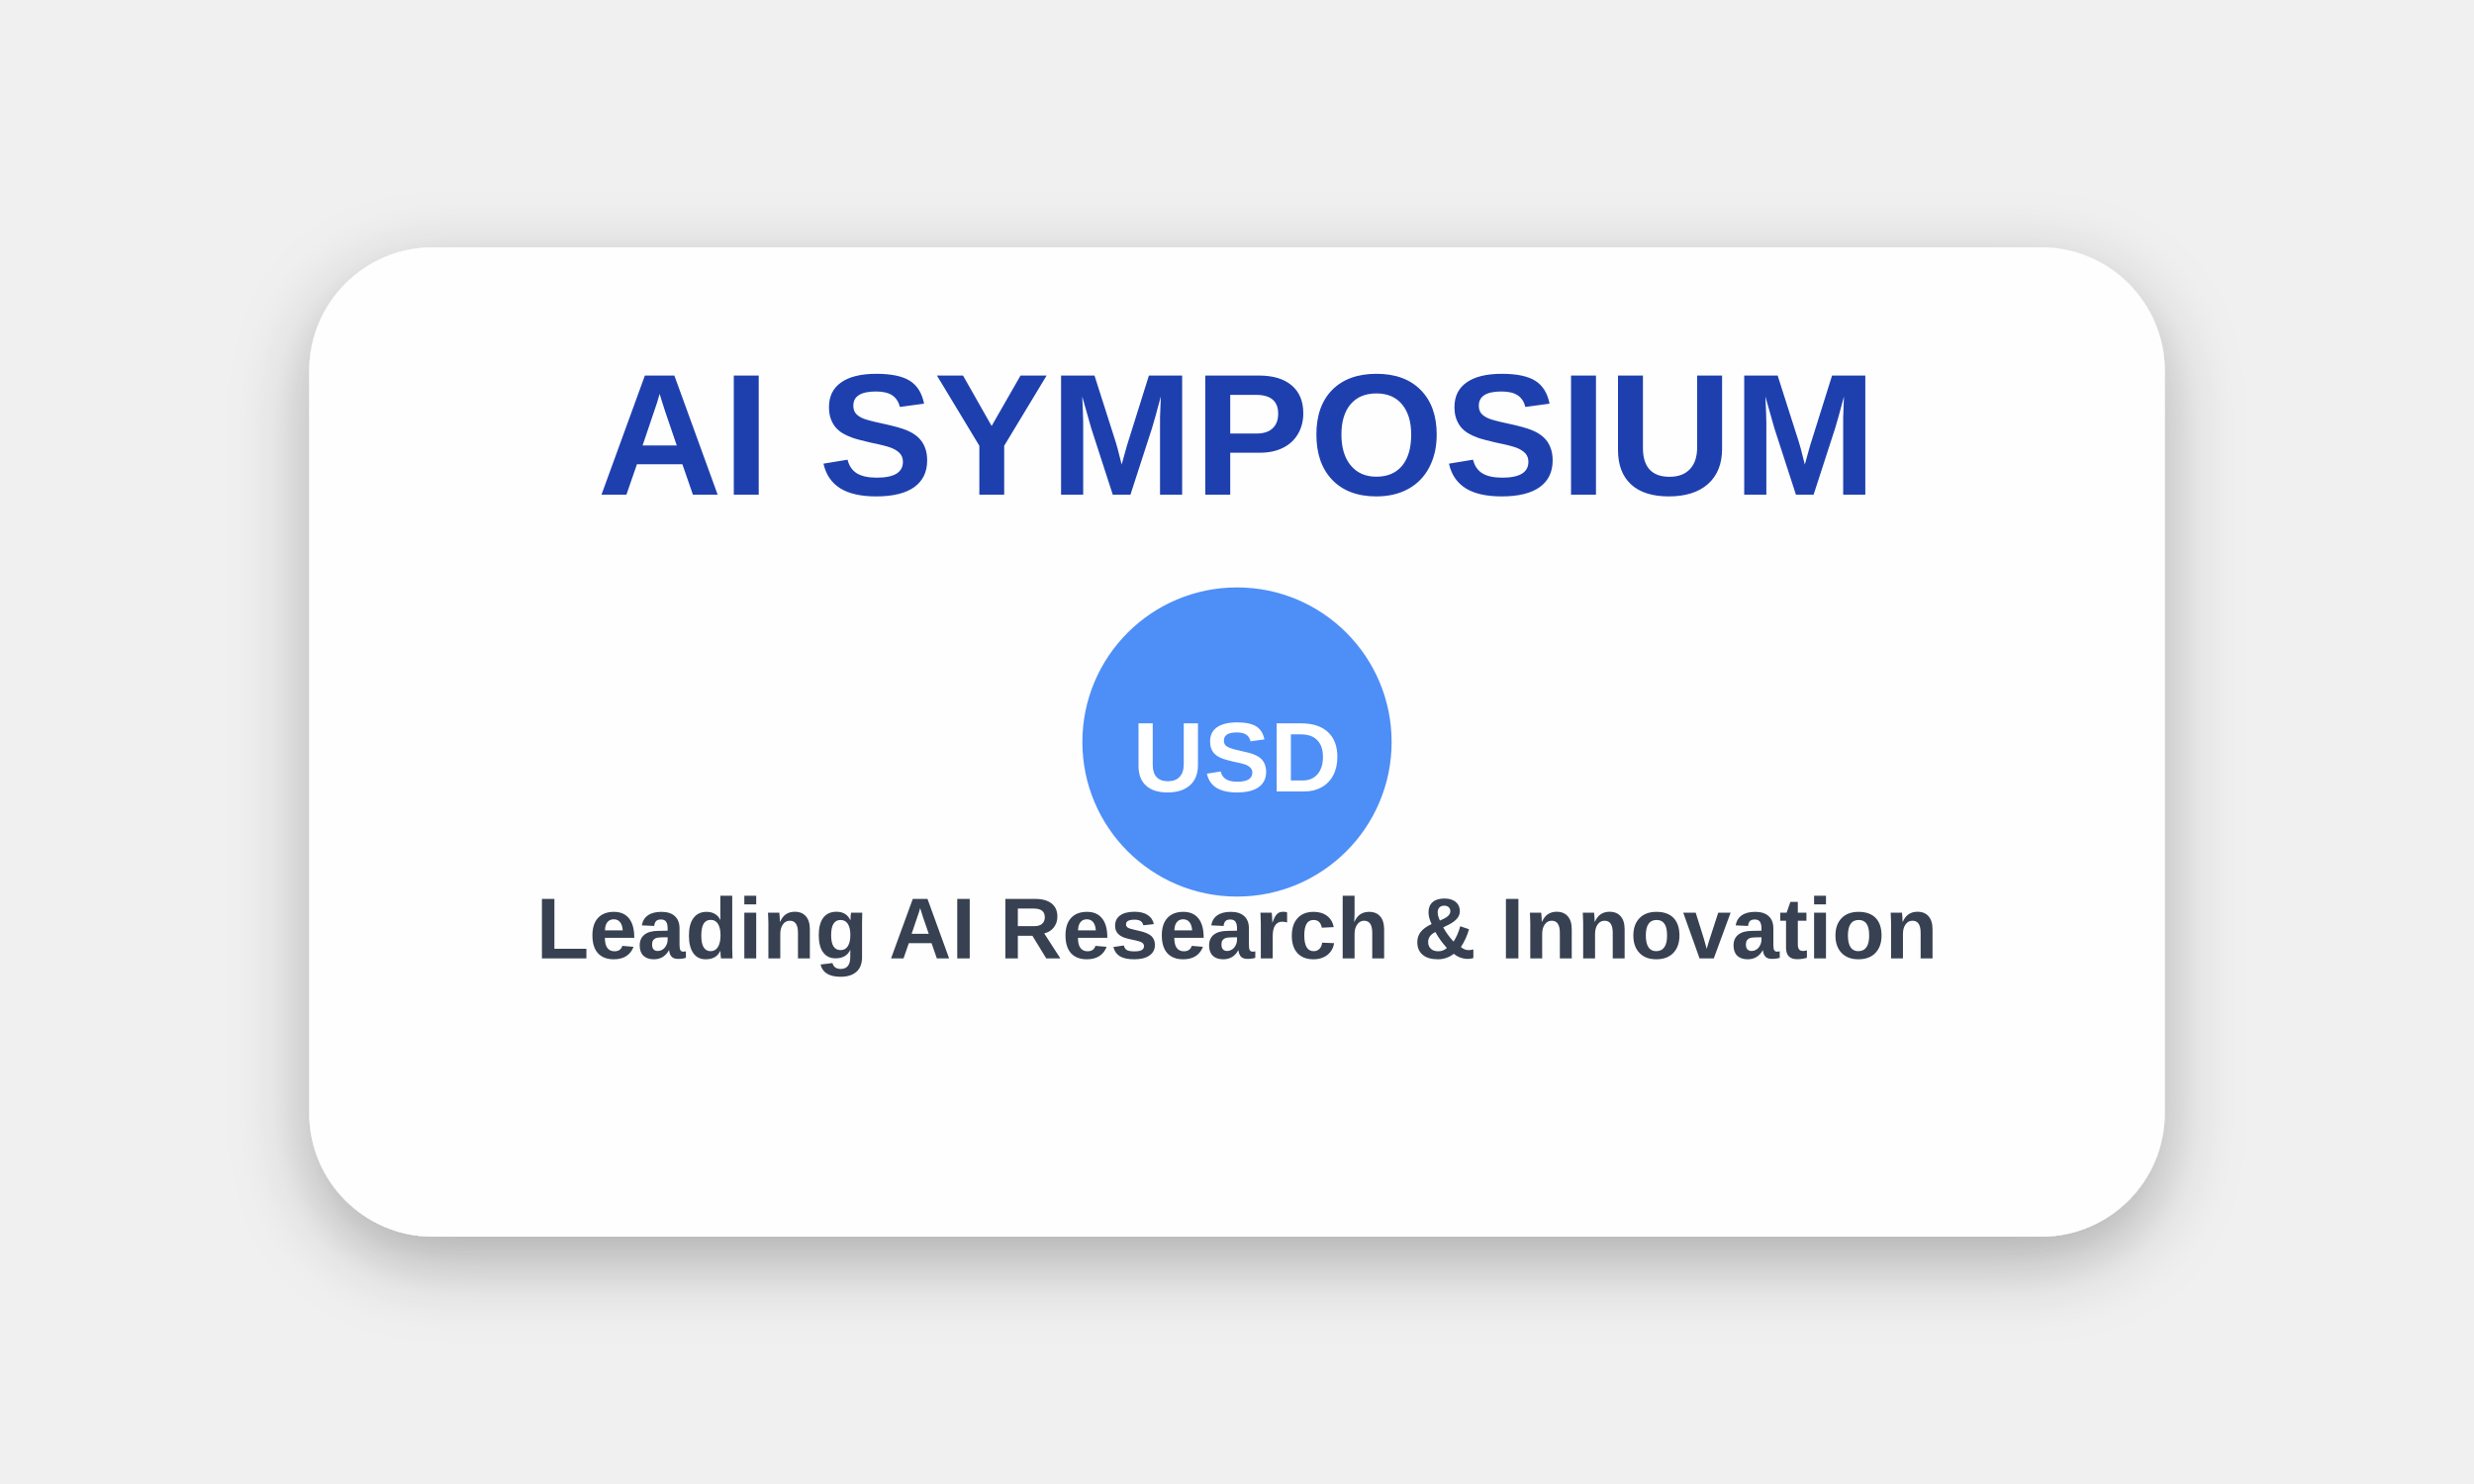
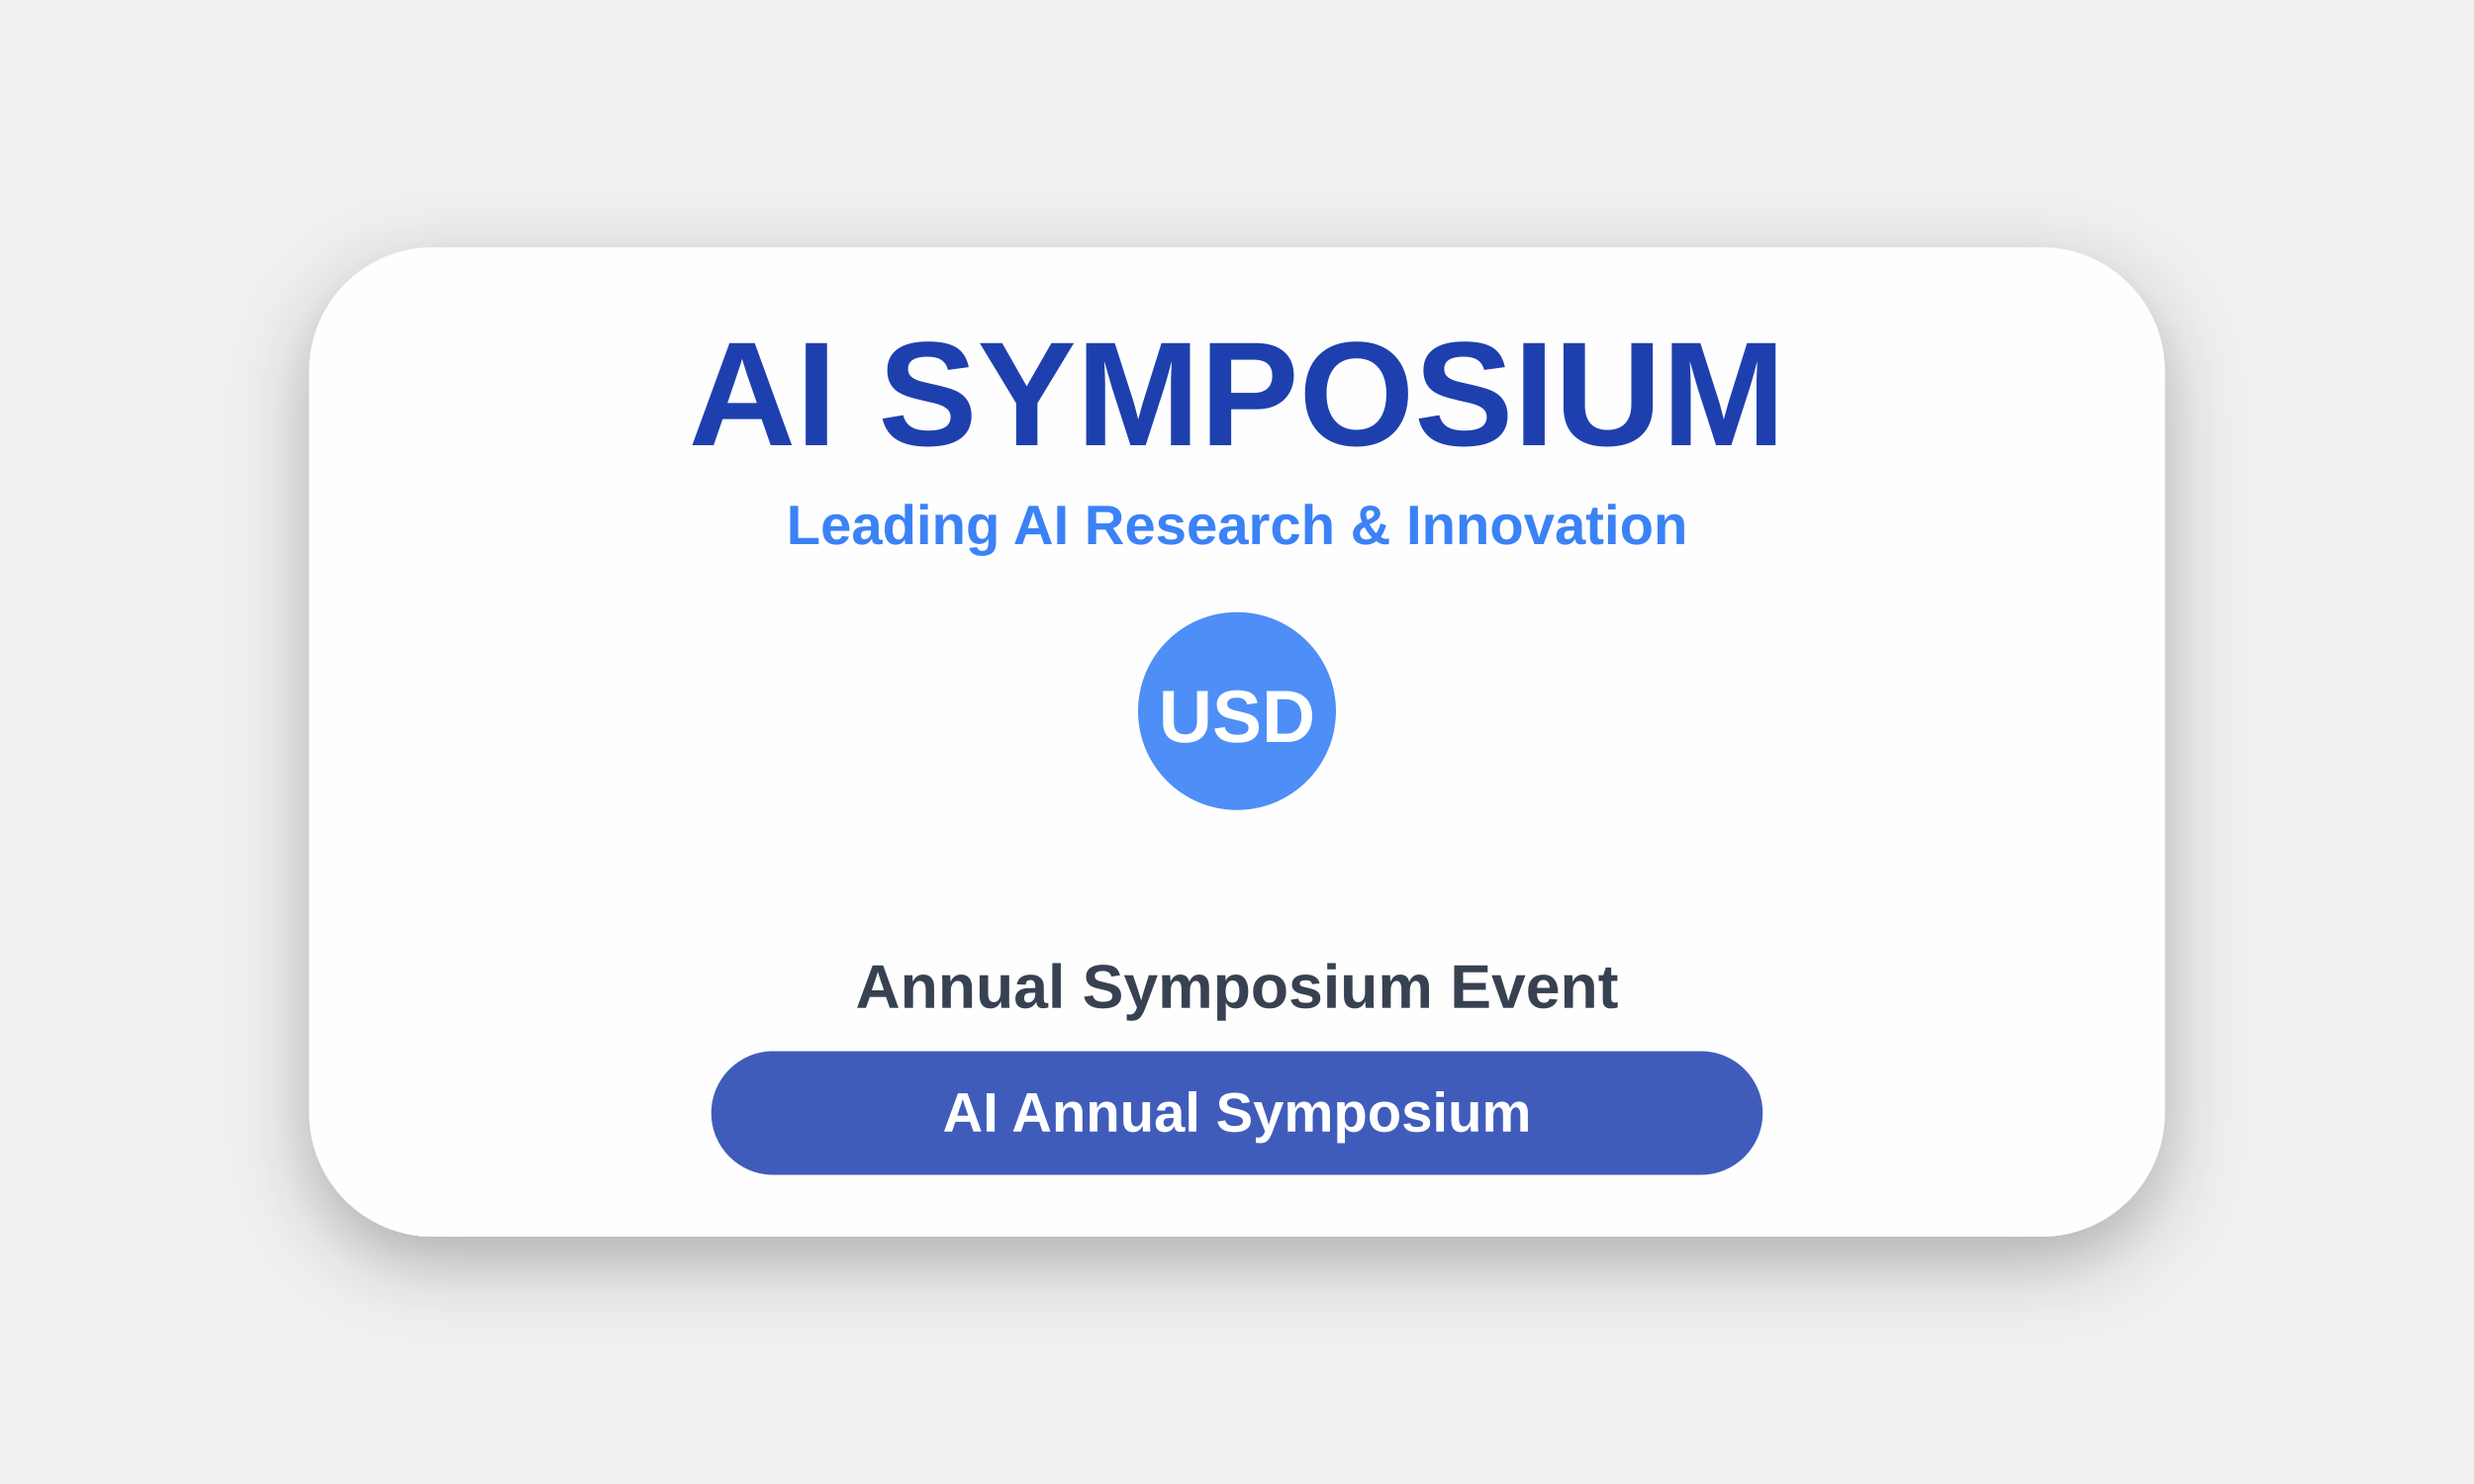
<svg xmlns="http://www.w3.org/2000/svg" viewBox="0 0 400 240" style="background: linear-gradient(135deg, #1e40af 0%, #3b82f6 50%, #60a5fa 100%);">
  <defs>
-     <filter id="glow" x="-20%" y="-20%" width="140%" height="140%">
-       <feGaussianBlur stdDeviation="3" result="coloredBlur" />
-       <feMerge>
-         <feMergeNode in="coloredBlur" />
-         <feMergeNode in="SourceGraphic" />
-       </feMerge>
-     </filter>
    <filter id="shadow" x="-20%" y="-20%" width="140%" height="140%">
      <feDropShadow dx="0" dy="4" stdDeviation="6" flood-opacity="0.3" />
    </filter>
  </defs>
  <rect x="50" y="40" width="300" height="160" rx="20" fill="white" opacity="0.95" filter="url(#shadow)" />
-   <text x="200" y="80" text-anchor="middle" font-family="Arial, sans-serif" font-size="28" font-weight="bold" fill="#1e40af">
+   <text x="200" y="72" text-anchor="middle" font-family="Arial, sans-serif" font-size="24" font-weight="bold" fill="#1e40af">
    AI SYMPOSIUM
  </text>
-   <g transform="translate(200, 120)">
-     <circle r="25" fill="#3b82f6" opacity="0.9">
-       <animate attributeName="r" values="25;28;25" dur="3s" repeatCount="indefinite" />
+   <text x="200" y="88" text-anchor="middle" font-family="Arial, sans-serif" font-size="9" font-weight="600" fill="#3b82f6">
+     Leading AI Research &amp; Innovation
+   </text>
+   <g transform="translate(200, 115)">
+     <circle r="16" fill="#3b82f6" opacity="0.9">
+       <animate attributeName="r" values="16;19;16" dur="3s" repeatCount="indefinite" />
    </circle>
-     <text y="8" text-anchor="middle" font-family="Arial, sans-serif" font-size="16" font-weight="bold" fill="white">
+     <text y="5" text-anchor="middle" font-family="Arial, sans-serif" font-size="12" font-weight="bold" fill="white">
      USD
    </text>
  </g>
-   <text x="200" y="155" text-anchor="middle" font-family="Arial, sans-serif" font-size="14" font-weight="600" fill="#374151">
-     Leading AI Research &amp; Innovation
+   <text x="200" y="163" text-anchor="middle" font-family="Arial, sans-serif" font-size="10" font-weight="600" fill="#374151">
+     Annual Symposium Event
+   </text>
+   <rect x="115" y="170" width="170" height="20" rx="10" fill="#1e40af" opacity="0.85" />
+   <text x="200" y="183" text-anchor="middle" font-family="Arial, sans-serif" font-size="9" font-weight="bold" fill="white">
+     AI Annual Symposium
  </text>
</svg>
